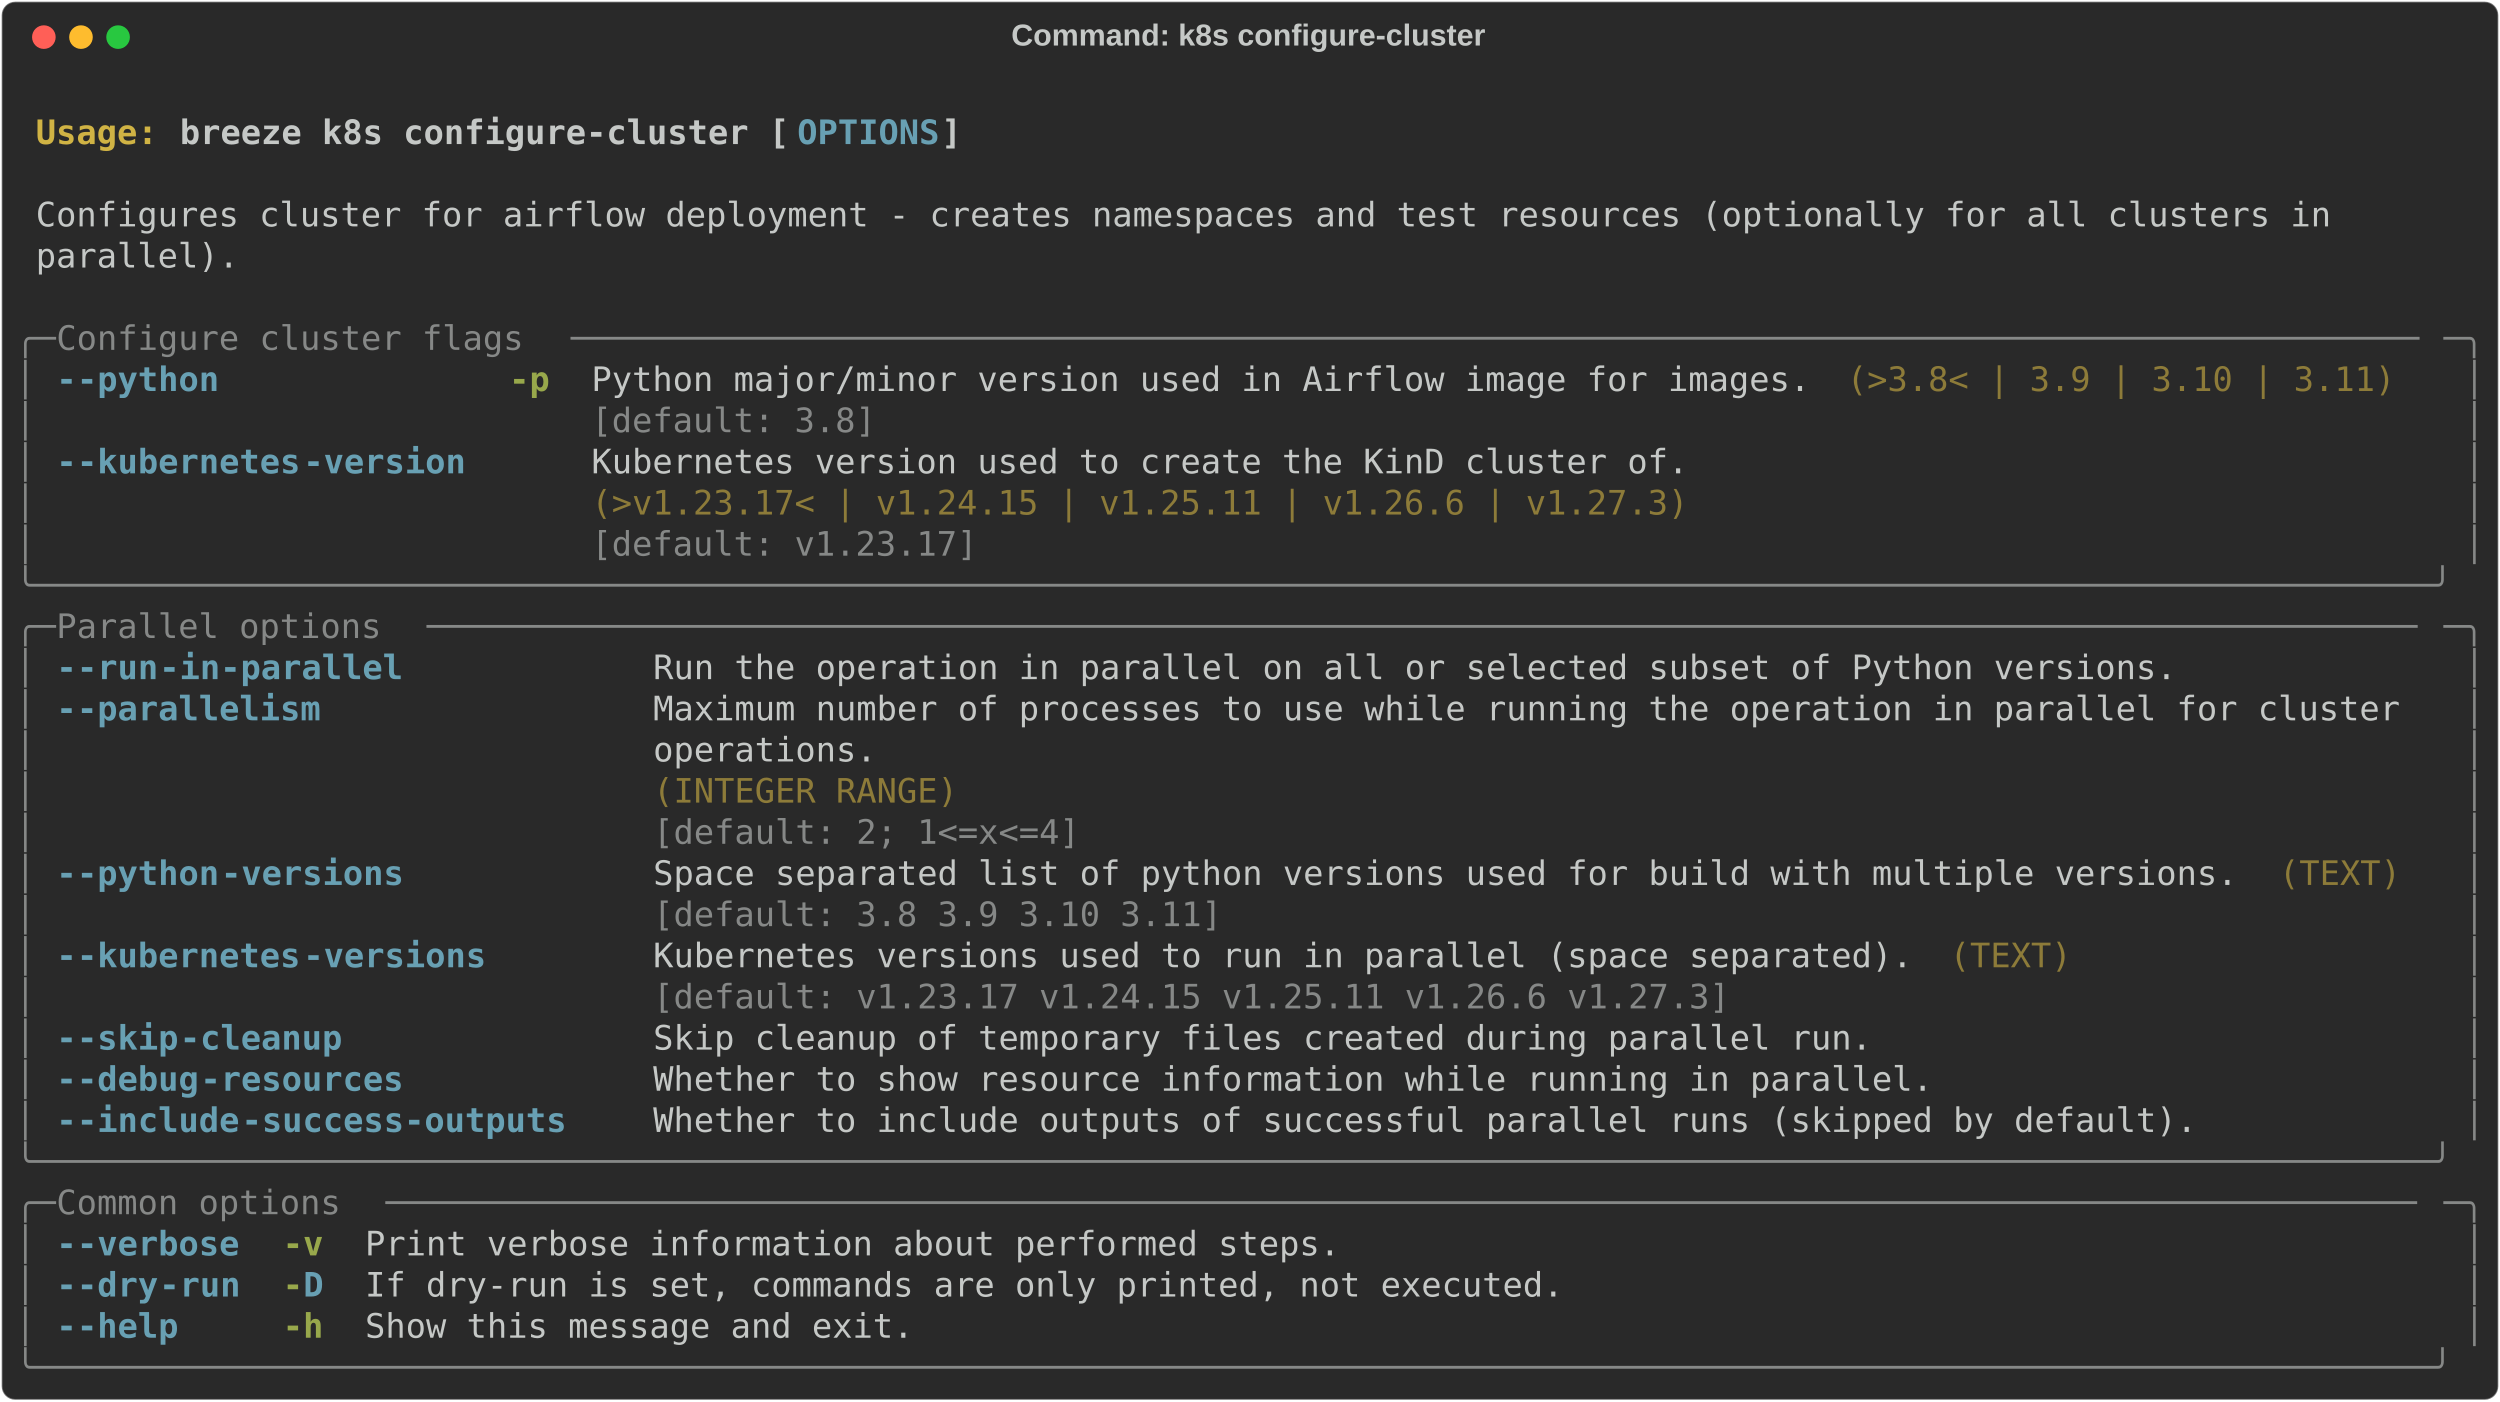
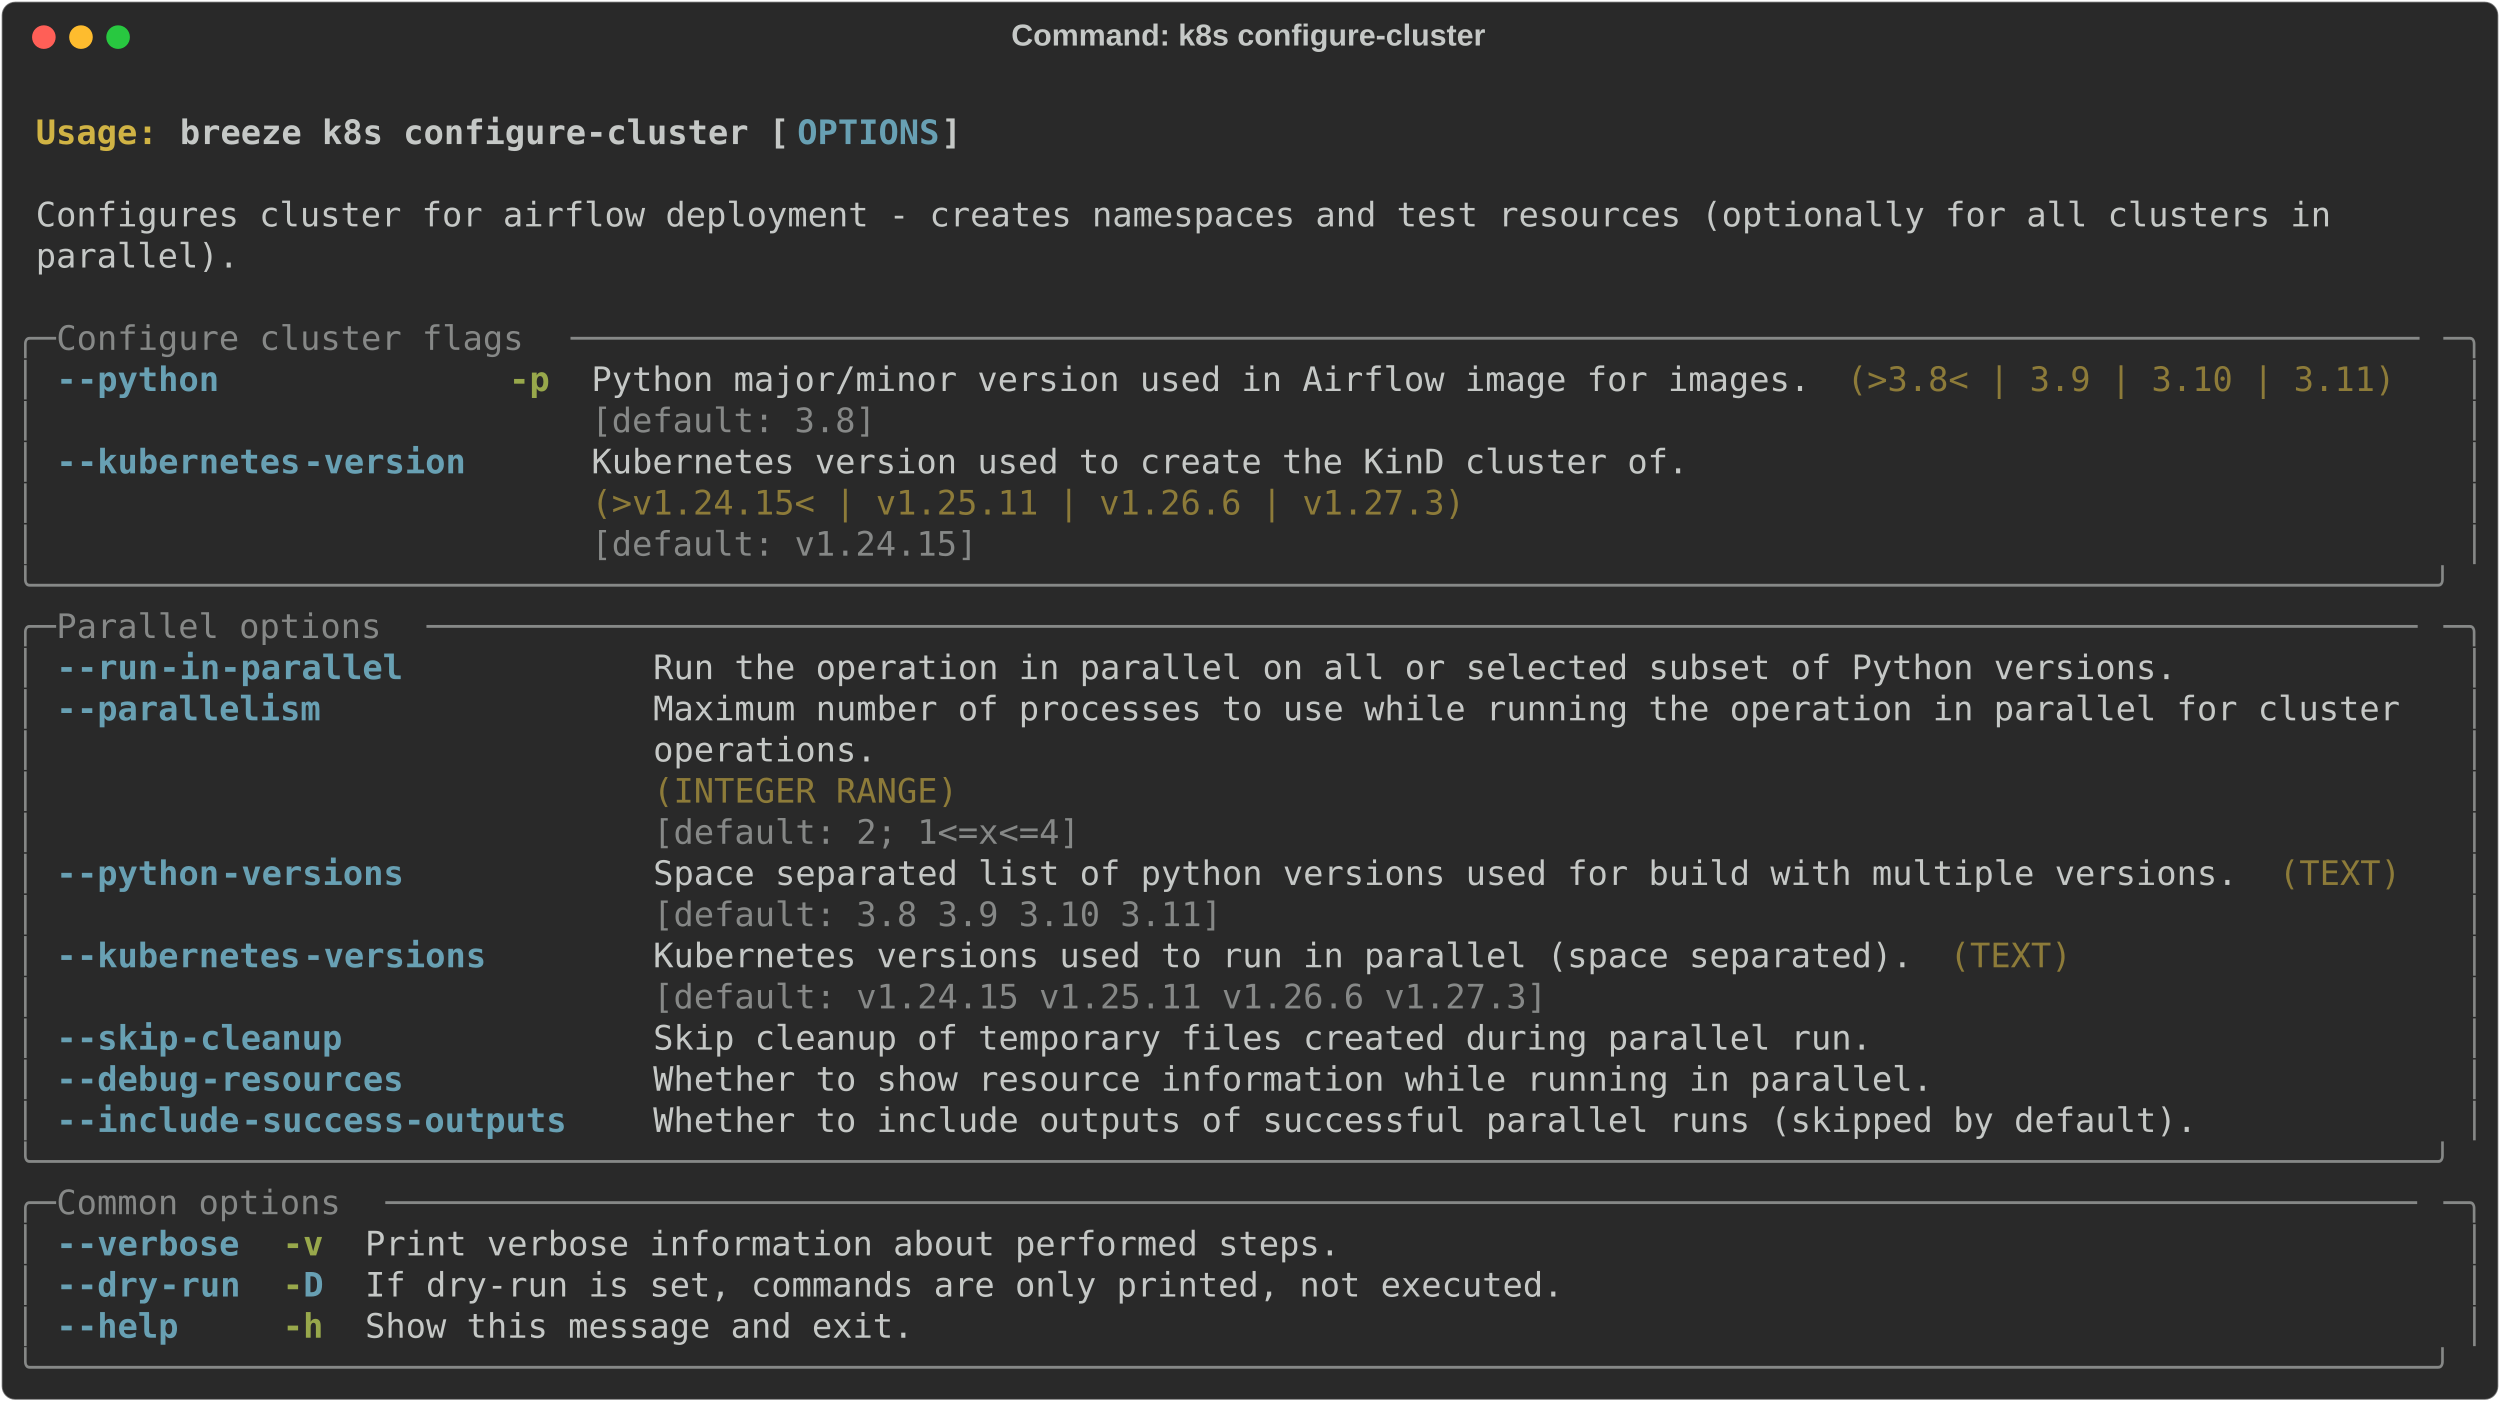
<svg xmlns="http://www.w3.org/2000/svg" class="rich-terminal" viewBox="0 0 1482 830.8">
  <style>

    @font-face {
        font-family: "Fira Code";
        src: local("FiraCode-Regular"),
                url("https://cdnjs.cloudflare.com/ajax/libs/firacode/6.2.0/woff2/FiraCode-Regular.woff2") format("woff2"),
                url("https://cdnjs.cloudflare.com/ajax/libs/firacode/6.2.0/woff/FiraCode-Regular.woff") format("woff");
        font-style: normal;
        font-weight: 400;
    }
    @font-face {
        font-family: "Fira Code";
        src: local("FiraCode-Bold"),
                url("https://cdnjs.cloudflare.com/ajax/libs/firacode/6.2.0/woff2/FiraCode-Bold.woff2") format("woff2"),
                url("https://cdnjs.cloudflare.com/ajax/libs/firacode/6.2.0/woff/FiraCode-Bold.woff") format("woff");
        font-style: bold;
        font-weight: 700;
    }

    .breeze-k8s-configure-cluster-matrix {
        font-family: Fira Code, monospace;
        font-size: 20px;
        line-height: 24.4px;
        font-variant-east-asian: full-width;
    }

    .breeze-k8s-configure-cluster-title {
        font-size: 18px;
        font-weight: bold;
        font-family: arial;
    }

    .breeze-k8s-configure-cluster-r1 { fill: #c5c8c6;font-weight: bold }
.breeze-k8s-configure-cluster-r2 { fill: #c5c8c6 }
.breeze-k8s-configure-cluster-r3 { fill: #d0b344;font-weight: bold }
.breeze-k8s-configure-cluster-r4 { fill: #68a0b3;font-weight: bold }
.breeze-k8s-configure-cluster-r5 { fill: #868887 }
.breeze-k8s-configure-cluster-r6 { fill: #98a84b;font-weight: bold }
.breeze-k8s-configure-cluster-r7 { fill: #8d7b39 }
    </style>
  <defs>
    <clipPath id="breeze-k8s-configure-cluster-clip-terminal">
      <rect x="0" y="0" width="1463.0" height="779.8" />
    </clipPath>
    <clipPath id="breeze-k8s-configure-cluster-line-0">
      <rect x="0" y="1.5" width="1464" height="24.65" />
    </clipPath>
    <clipPath id="breeze-k8s-configure-cluster-line-1">
      <rect x="0" y="25.9" width="1464" height="24.65" />
    </clipPath>
    <clipPath id="breeze-k8s-configure-cluster-line-2">
      <rect x="0" y="50.3" width="1464" height="24.65" />
    </clipPath>
    <clipPath id="breeze-k8s-configure-cluster-line-3">
      <rect x="0" y="74.7" width="1464" height="24.65" />
    </clipPath>
    <clipPath id="breeze-k8s-configure-cluster-line-4">
      <rect x="0" y="99.1" width="1464" height="24.65" />
    </clipPath>
    <clipPath id="breeze-k8s-configure-cluster-line-5">
      <rect x="0" y="123.5" width="1464" height="24.65" />
    </clipPath>
    <clipPath id="breeze-k8s-configure-cluster-line-6">
      <rect x="0" y="147.9" width="1464" height="24.65" />
    </clipPath>
    <clipPath id="breeze-k8s-configure-cluster-line-7">
      <rect x="0" y="172.3" width="1464" height="24.65" />
    </clipPath>
    <clipPath id="breeze-k8s-configure-cluster-line-8">
      <rect x="0" y="196.7" width="1464" height="24.65" />
    </clipPath>
    <clipPath id="breeze-k8s-configure-cluster-line-9">
      <rect x="0" y="221.1" width="1464" height="24.65" />
    </clipPath>
    <clipPath id="breeze-k8s-configure-cluster-line-10">
      <rect x="0" y="245.5" width="1464" height="24.65" />
    </clipPath>
    <clipPath id="breeze-k8s-configure-cluster-line-11">
      <rect x="0" y="269.9" width="1464" height="24.65" />
    </clipPath>
    <clipPath id="breeze-k8s-configure-cluster-line-12">
      <rect x="0" y="294.3" width="1464" height="24.65" />
    </clipPath>
    <clipPath id="breeze-k8s-configure-cluster-line-13">
      <rect x="0" y="318.7" width="1464" height="24.65" />
    </clipPath>
    <clipPath id="breeze-k8s-configure-cluster-line-14">
      <rect x="0" y="343.1" width="1464" height="24.65" />
    </clipPath>
    <clipPath id="breeze-k8s-configure-cluster-line-15">
      <rect x="0" y="367.5" width="1464" height="24.65" />
    </clipPath>
    <clipPath id="breeze-k8s-configure-cluster-line-16">
      <rect x="0" y="391.9" width="1464" height="24.65" />
    </clipPath>
    <clipPath id="breeze-k8s-configure-cluster-line-17">
      <rect x="0" y="416.3" width="1464" height="24.65" />
    </clipPath>
    <clipPath id="breeze-k8s-configure-cluster-line-18">
      <rect x="0" y="440.7" width="1464" height="24.65" />
    </clipPath>
    <clipPath id="breeze-k8s-configure-cluster-line-19">
      <rect x="0" y="465.1" width="1464" height="24.65" />
    </clipPath>
    <clipPath id="breeze-k8s-configure-cluster-line-20">
      <rect x="0" y="489.5" width="1464" height="24.65" />
    </clipPath>
    <clipPath id="breeze-k8s-configure-cluster-line-21">
      <rect x="0" y="513.9" width="1464" height="24.65" />
    </clipPath>
    <clipPath id="breeze-k8s-configure-cluster-line-22">
      <rect x="0" y="538.3" width="1464" height="24.65" />
    </clipPath>
    <clipPath id="breeze-k8s-configure-cluster-line-23">
      <rect x="0" y="562.7" width="1464" height="24.65" />
    </clipPath>
    <clipPath id="breeze-k8s-configure-cluster-line-24">
      <rect x="0" y="587.1" width="1464" height="24.65" />
    </clipPath>
    <clipPath id="breeze-k8s-configure-cluster-line-25">
      <rect x="0" y="611.5" width="1464" height="24.65" />
    </clipPath>
    <clipPath id="breeze-k8s-configure-cluster-line-26">
      <rect x="0" y="635.9" width="1464" height="24.65" />
    </clipPath>
    <clipPath id="breeze-k8s-configure-cluster-line-27">
      <rect x="0" y="660.3" width="1464" height="24.65" />
    </clipPath>
    <clipPath id="breeze-k8s-configure-cluster-line-28">
      <rect x="0" y="684.7" width="1464" height="24.65" />
    </clipPath>
    <clipPath id="breeze-k8s-configure-cluster-line-29">
      <rect x="0" y="709.1" width="1464" height="24.65" />
    </clipPath>
    <clipPath id="breeze-k8s-configure-cluster-line-30">
      <rect x="0" y="733.5" width="1464" height="24.65" />
    </clipPath>
  </defs>
  <rect fill="#292929" stroke="rgba(255,255,255,0.35)" stroke-width="1" x="1" y="1" width="1480" height="828.8" rx="8" />
  <text class="breeze-k8s-configure-cluster-title" fill="#c5c8c6" text-anchor="middle" x="740" y="27">Command: k8s configure-cluster</text>
  <g transform="translate(26,22)">
    <circle cx="0" cy="0" r="7" fill="#ff5f57" />
    <circle cx="22" cy="0" r="7" fill="#febc2e" />
    <circle cx="44" cy="0" r="7" fill="#28c840" />
  </g>
  <g transform="translate(9, 41)" clip-path="url(#breeze-k8s-configure-cluster-clip-terminal)">
    <g class="breeze-k8s-configure-cluster-matrix">
      <text class="breeze-k8s-configure-cluster-r2" x="1464" y="20" textLength="12.2" clip-path="url(#breeze-k8s-configure-cluster-line-0)">
</text>
      <text class="breeze-k8s-configure-cluster-r3" x="12.2" y="44.4" textLength="85.4" clip-path="url(#breeze-k8s-configure-cluster-line-1)">Usage: </text>
      <text class="breeze-k8s-configure-cluster-r1" x="97.6" y="44.4" textLength="366" clip-path="url(#breeze-k8s-configure-cluster-line-1)">breeze k8s configure-cluster [</text>
      <text class="breeze-k8s-configure-cluster-r4" x="463.6" y="44.4" textLength="85.4" clip-path="url(#breeze-k8s-configure-cluster-line-1)">OPTIONS</text>
      <text class="breeze-k8s-configure-cluster-r1" x="549" y="44.4" textLength="12.2" clip-path="url(#breeze-k8s-configure-cluster-line-1)">]</text>
      <text class="breeze-k8s-configure-cluster-r2" x="1464" y="44.4" textLength="12.2" clip-path="url(#breeze-k8s-configure-cluster-line-1)">
</text>
      <text class="breeze-k8s-configure-cluster-r2" x="1464" y="68.8" textLength="12.2" clip-path="url(#breeze-k8s-configure-cluster-line-2)">
</text>
      <text class="breeze-k8s-configure-cluster-r2" x="12.2" y="93.2" textLength="1390.8" clip-path="url(#breeze-k8s-configure-cluster-line-3)">Configures cluster for airflow deployment - creates namespaces and test resources (optionally for all clusters in </text>
      <text class="breeze-k8s-configure-cluster-r2" x="1464" y="93.2" textLength="12.2" clip-path="url(#breeze-k8s-configure-cluster-line-3)">
</text>
      <text class="breeze-k8s-configure-cluster-r2" x="12.2" y="117.6" textLength="122" clip-path="url(#breeze-k8s-configure-cluster-line-4)">parallel).</text>
      <text class="breeze-k8s-configure-cluster-r2" x="1464" y="117.6" textLength="12.2" clip-path="url(#breeze-k8s-configure-cluster-line-4)">
</text>
      <text class="breeze-k8s-configure-cluster-r2" x="1464" y="142" textLength="12.2" clip-path="url(#breeze-k8s-configure-cluster-line-5)">
</text>
      <text class="breeze-k8s-configure-cluster-r5" x="0" y="166.4" textLength="24.4" clip-path="url(#breeze-k8s-configure-cluster-line-6)">╭─</text>
      <text class="breeze-k8s-configure-cluster-r5" x="24.4" y="166.4" textLength="305" clip-path="url(#breeze-k8s-configure-cluster-line-6)"> Configure cluster flags </text>
      <text class="breeze-k8s-configure-cluster-r5" x="329.4" y="166.4" textLength="1110.2" clip-path="url(#breeze-k8s-configure-cluster-line-6)">───────────────────────────────────────────────────────────────────────────────────────────</text>
      <text class="breeze-k8s-configure-cluster-r5" x="1439.6" y="166.4" textLength="24.4" clip-path="url(#breeze-k8s-configure-cluster-line-6)">─╮</text>
      <text class="breeze-k8s-configure-cluster-r2" x="1464" y="166.4" textLength="12.2" clip-path="url(#breeze-k8s-configure-cluster-line-6)">
</text>
      <text class="breeze-k8s-configure-cluster-r5" x="0" y="190.8" textLength="12.2" clip-path="url(#breeze-k8s-configure-cluster-line-7)">│</text>
      <text class="breeze-k8s-configure-cluster-r4" x="24.4" y="190.8" textLength="12.2" clip-path="url(#breeze-k8s-configure-cluster-line-7)">-</text>
      <text class="breeze-k8s-configure-cluster-r4" x="36.6" y="190.8" textLength="85.4" clip-path="url(#breeze-k8s-configure-cluster-line-7)">-python</text>
      <text class="breeze-k8s-configure-cluster-r6" x="292.8" y="190.8" textLength="24.4" clip-path="url(#breeze-k8s-configure-cluster-line-7)">-p</text>
      <text class="breeze-k8s-configure-cluster-r2" x="341.6" y="190.8" textLength="732" clip-path="url(#breeze-k8s-configure-cluster-line-7)">Python major/minor version used in Airflow image for images.</text>
      <text class="breeze-k8s-configure-cluster-r7" x="1085.8" y="190.8" textLength="329.4" clip-path="url(#breeze-k8s-configure-cluster-line-7)">(&gt;3.8&lt; | 3.9 | 3.10 | 3.11)</text>
      <text class="breeze-k8s-configure-cluster-r5" x="1451.8" y="190.8" textLength="12.2" clip-path="url(#breeze-k8s-configure-cluster-line-7)">│</text>
      <text class="breeze-k8s-configure-cluster-r2" x="1464" y="190.8" textLength="12.2" clip-path="url(#breeze-k8s-configure-cluster-line-7)">
</text>
      <text class="breeze-k8s-configure-cluster-r5" x="0" y="215.2" textLength="12.2" clip-path="url(#breeze-k8s-configure-cluster-line-8)">│</text>
      <text class="breeze-k8s-configure-cluster-r5" x="341.6" y="215.2" textLength="732" clip-path="url(#breeze-k8s-configure-cluster-line-8)">[default: 3.8]                                              </text>
      <text class="breeze-k8s-configure-cluster-r5" x="1451.8" y="215.2" textLength="12.2" clip-path="url(#breeze-k8s-configure-cluster-line-8)">│</text>
      <text class="breeze-k8s-configure-cluster-r2" x="1464" y="215.2" textLength="12.2" clip-path="url(#breeze-k8s-configure-cluster-line-8)">
</text>
      <text class="breeze-k8s-configure-cluster-r5" x="0" y="239.6" textLength="12.2" clip-path="url(#breeze-k8s-configure-cluster-line-9)">│</text>
      <text class="breeze-k8s-configure-cluster-r4" x="24.4" y="239.6" textLength="12.2" clip-path="url(#breeze-k8s-configure-cluster-line-9)">-</text>
      <text class="breeze-k8s-configure-cluster-r4" x="36.6" y="239.6" textLength="134.2" clip-path="url(#breeze-k8s-configure-cluster-line-9)">-kubernetes</text>
      <text class="breeze-k8s-configure-cluster-r4" x="170.8" y="239.6" textLength="97.6" clip-path="url(#breeze-k8s-configure-cluster-line-9)">-version</text>
      <text class="breeze-k8s-configure-cluster-r2" x="341.6" y="239.6" textLength="658.8" clip-path="url(#breeze-k8s-configure-cluster-line-9)">Kubernetes version used to create the KinD cluster of.</text>
      <text class="breeze-k8s-configure-cluster-r5" x="1451.8" y="239.6" textLength="12.2" clip-path="url(#breeze-k8s-configure-cluster-line-9)">│</text>
      <text class="breeze-k8s-configure-cluster-r2" x="1464" y="239.6" textLength="12.2" clip-path="url(#breeze-k8s-configure-cluster-line-9)">
</text>
      <text class="breeze-k8s-configure-cluster-r5" x="0" y="264" textLength="12.2" clip-path="url(#breeze-k8s-configure-cluster-line-10)">│</text>
-       <text class="breeze-k8s-configure-cluster-r7" x="341.6" y="264" textLength="658.8" clip-path="url(#breeze-k8s-configure-cluster-line-10)">(&gt;v1.23.17&lt; | v1.24.15 | v1.25.11 | v1.26.6 | v1.27.3)</text>
+       <text class="breeze-k8s-configure-cluster-r7" x="341.6" y="264" textLength="658.8" clip-path="url(#breeze-k8s-configure-cluster-line-10)">(&gt;v1.24.15&lt; | v1.25.11 | v1.26.6 | v1.27.3)           </text>
      <text class="breeze-k8s-configure-cluster-r5" x="1451.8" y="264" textLength="12.2" clip-path="url(#breeze-k8s-configure-cluster-line-10)">│</text>
      <text class="breeze-k8s-configure-cluster-r2" x="1464" y="264" textLength="12.2" clip-path="url(#breeze-k8s-configure-cluster-line-10)">
</text>
      <text class="breeze-k8s-configure-cluster-r5" x="0" y="288.4" textLength="12.2" clip-path="url(#breeze-k8s-configure-cluster-line-11)">│</text>
-       <text class="breeze-k8s-configure-cluster-r5" x="341.6" y="288.4" textLength="658.8" clip-path="url(#breeze-k8s-configure-cluster-line-11)">[default: v1.23.17]                                   </text>
+       <text class="breeze-k8s-configure-cluster-r5" x="341.6" y="288.4" textLength="658.8" clip-path="url(#breeze-k8s-configure-cluster-line-11)">[default: v1.24.15]                                   </text>
      <text class="breeze-k8s-configure-cluster-r5" x="1451.8" y="288.4" textLength="12.2" clip-path="url(#breeze-k8s-configure-cluster-line-11)">│</text>
      <text class="breeze-k8s-configure-cluster-r2" x="1464" y="288.4" textLength="12.2" clip-path="url(#breeze-k8s-configure-cluster-line-11)">
</text>
      <text class="breeze-k8s-configure-cluster-r5" x="0" y="312.8" textLength="1464" clip-path="url(#breeze-k8s-configure-cluster-line-12)">╰──────────────────────────────────────────────────────────────────────────────────────────────────────────────────────╯</text>
      <text class="breeze-k8s-configure-cluster-r2" x="1464" y="312.8" textLength="12.2" clip-path="url(#breeze-k8s-configure-cluster-line-12)">
</text>
      <text class="breeze-k8s-configure-cluster-r5" x="0" y="337.2" textLength="24.4" clip-path="url(#breeze-k8s-configure-cluster-line-13)">╭─</text>
      <text class="breeze-k8s-configure-cluster-r5" x="24.4" y="337.2" textLength="219.6" clip-path="url(#breeze-k8s-configure-cluster-line-13)"> Parallel options </text>
      <text class="breeze-k8s-configure-cluster-r5" x="244" y="337.2" textLength="1195.6" clip-path="url(#breeze-k8s-configure-cluster-line-13)">──────────────────────────────────────────────────────────────────────────────────────────────────</text>
      <text class="breeze-k8s-configure-cluster-r5" x="1439.6" y="337.2" textLength="24.4" clip-path="url(#breeze-k8s-configure-cluster-line-13)">─╮</text>
      <text class="breeze-k8s-configure-cluster-r2" x="1464" y="337.2" textLength="12.2" clip-path="url(#breeze-k8s-configure-cluster-line-13)">
</text>
      <text class="breeze-k8s-configure-cluster-r5" x="0" y="361.6" textLength="12.2" clip-path="url(#breeze-k8s-configure-cluster-line-14)">│</text>
      <text class="breeze-k8s-configure-cluster-r4" x="24.4" y="361.6" textLength="12.2" clip-path="url(#breeze-k8s-configure-cluster-line-14)">-</text>
      <text class="breeze-k8s-configure-cluster-r4" x="36.6" y="361.6" textLength="48.8" clip-path="url(#breeze-k8s-configure-cluster-line-14)">-run</text>
      <text class="breeze-k8s-configure-cluster-r4" x="85.4" y="361.6" textLength="146.4" clip-path="url(#breeze-k8s-configure-cluster-line-14)">-in-parallel</text>
      <text class="breeze-k8s-configure-cluster-r2" x="378.2" y="361.6" textLength="915" clip-path="url(#breeze-k8s-configure-cluster-line-14)">Run the operation in parallel on all or selected subset of Python versions.</text>
      <text class="breeze-k8s-configure-cluster-r5" x="1451.8" y="361.6" textLength="12.2" clip-path="url(#breeze-k8s-configure-cluster-line-14)">│</text>
      <text class="breeze-k8s-configure-cluster-r2" x="1464" y="361.6" textLength="12.2" clip-path="url(#breeze-k8s-configure-cluster-line-14)">
</text>
      <text class="breeze-k8s-configure-cluster-r5" x="0" y="386" textLength="12.2" clip-path="url(#breeze-k8s-configure-cluster-line-15)">│</text>
      <text class="breeze-k8s-configure-cluster-r4" x="24.4" y="386" textLength="12.2" clip-path="url(#breeze-k8s-configure-cluster-line-15)">-</text>
      <text class="breeze-k8s-configure-cluster-r4" x="36.6" y="386" textLength="146.4" clip-path="url(#breeze-k8s-configure-cluster-line-15)">-parallelism</text>
      <text class="breeze-k8s-configure-cluster-r2" x="378.2" y="386" textLength="1061.4" clip-path="url(#breeze-k8s-configure-cluster-line-15)">Maximum number of processes to use while running the operation in parallel for cluster </text>
      <text class="breeze-k8s-configure-cluster-r5" x="1451.8" y="386" textLength="12.2" clip-path="url(#breeze-k8s-configure-cluster-line-15)">│</text>
      <text class="breeze-k8s-configure-cluster-r2" x="1464" y="386" textLength="12.2" clip-path="url(#breeze-k8s-configure-cluster-line-15)">
</text>
      <text class="breeze-k8s-configure-cluster-r5" x="0" y="410.4" textLength="12.2" clip-path="url(#breeze-k8s-configure-cluster-line-16)">│</text>
      <text class="breeze-k8s-configure-cluster-r2" x="378.2" y="410.4" textLength="1061.4" clip-path="url(#breeze-k8s-configure-cluster-line-16)">operations.                                                                            </text>
      <text class="breeze-k8s-configure-cluster-r5" x="1451.8" y="410.4" textLength="12.2" clip-path="url(#breeze-k8s-configure-cluster-line-16)">│</text>
      <text class="breeze-k8s-configure-cluster-r2" x="1464" y="410.4" textLength="12.2" clip-path="url(#breeze-k8s-configure-cluster-line-16)">
</text>
      <text class="breeze-k8s-configure-cluster-r5" x="0" y="434.8" textLength="12.2" clip-path="url(#breeze-k8s-configure-cluster-line-17)">│</text>
      <text class="breeze-k8s-configure-cluster-r7" x="378.2" y="434.8" textLength="1061.4" clip-path="url(#breeze-k8s-configure-cluster-line-17)">(INTEGER RANGE)                                                                        </text>
      <text class="breeze-k8s-configure-cluster-r5" x="1451.8" y="434.8" textLength="12.2" clip-path="url(#breeze-k8s-configure-cluster-line-17)">│</text>
      <text class="breeze-k8s-configure-cluster-r2" x="1464" y="434.8" textLength="12.2" clip-path="url(#breeze-k8s-configure-cluster-line-17)">
</text>
      <text class="breeze-k8s-configure-cluster-r5" x="0" y="459.2" textLength="12.2" clip-path="url(#breeze-k8s-configure-cluster-line-18)">│</text>
      <text class="breeze-k8s-configure-cluster-r5" x="378.2" y="459.2" textLength="1061.4" clip-path="url(#breeze-k8s-configure-cluster-line-18)">[default: 2; 1&lt;=x&lt;=4]                                                                  </text>
      <text class="breeze-k8s-configure-cluster-r5" x="1451.8" y="459.2" textLength="12.2" clip-path="url(#breeze-k8s-configure-cluster-line-18)">│</text>
      <text class="breeze-k8s-configure-cluster-r2" x="1464" y="459.2" textLength="12.2" clip-path="url(#breeze-k8s-configure-cluster-line-18)">
</text>
      <text class="breeze-k8s-configure-cluster-r5" x="0" y="483.6" textLength="12.2" clip-path="url(#breeze-k8s-configure-cluster-line-19)">│</text>
      <text class="breeze-k8s-configure-cluster-r4" x="24.4" y="483.6" textLength="12.2" clip-path="url(#breeze-k8s-configure-cluster-line-19)">-</text>
      <text class="breeze-k8s-configure-cluster-r4" x="36.6" y="483.6" textLength="85.4" clip-path="url(#breeze-k8s-configure-cluster-line-19)">-python</text>
      <text class="breeze-k8s-configure-cluster-r4" x="122" y="483.6" textLength="109.8" clip-path="url(#breeze-k8s-configure-cluster-line-19)">-versions</text>
      <text class="breeze-k8s-configure-cluster-r2" x="378.2" y="483.6" textLength="951.6" clip-path="url(#breeze-k8s-configure-cluster-line-19)">Space separated list of python versions used for build with multiple versions.</text>
      <text class="breeze-k8s-configure-cluster-r7" x="1342" y="483.6" textLength="73.2" clip-path="url(#breeze-k8s-configure-cluster-line-19)">(TEXT)</text>
      <text class="breeze-k8s-configure-cluster-r5" x="1451.8" y="483.6" textLength="12.2" clip-path="url(#breeze-k8s-configure-cluster-line-19)">│</text>
      <text class="breeze-k8s-configure-cluster-r2" x="1464" y="483.6" textLength="12.2" clip-path="url(#breeze-k8s-configure-cluster-line-19)">
</text>
      <text class="breeze-k8s-configure-cluster-r5" x="0" y="508" textLength="12.2" clip-path="url(#breeze-k8s-configure-cluster-line-20)">│</text>
      <text class="breeze-k8s-configure-cluster-r5" x="378.2" y="508" textLength="951.6" clip-path="url(#breeze-k8s-configure-cluster-line-20)">[default: 3.8 3.9 3.10 3.11]                                                  </text>
      <text class="breeze-k8s-configure-cluster-r5" x="1451.8" y="508" textLength="12.2" clip-path="url(#breeze-k8s-configure-cluster-line-20)">│</text>
      <text class="breeze-k8s-configure-cluster-r2" x="1464" y="508" textLength="12.2" clip-path="url(#breeze-k8s-configure-cluster-line-20)">
</text>
      <text class="breeze-k8s-configure-cluster-r5" x="0" y="532.4" textLength="12.2" clip-path="url(#breeze-k8s-configure-cluster-line-21)">│</text>
      <text class="breeze-k8s-configure-cluster-r4" x="24.4" y="532.4" textLength="12.2" clip-path="url(#breeze-k8s-configure-cluster-line-21)">-</text>
      <text class="breeze-k8s-configure-cluster-r4" x="36.6" y="532.4" textLength="134.2" clip-path="url(#breeze-k8s-configure-cluster-line-21)">-kubernetes</text>
      <text class="breeze-k8s-configure-cluster-r4" x="170.8" y="532.4" textLength="109.8" clip-path="url(#breeze-k8s-configure-cluster-line-21)">-versions</text>
      <text class="breeze-k8s-configure-cluster-r2" x="378.2" y="532.4" textLength="756.4" clip-path="url(#breeze-k8s-configure-cluster-line-21)">Kubernetes versions used to run in parallel (space separated).</text>
      <text class="breeze-k8s-configure-cluster-r7" x="1146.8" y="532.4" textLength="73.2" clip-path="url(#breeze-k8s-configure-cluster-line-21)">(TEXT)</text>
      <text class="breeze-k8s-configure-cluster-r5" x="1451.8" y="532.4" textLength="12.2" clip-path="url(#breeze-k8s-configure-cluster-line-21)">│</text>
      <text class="breeze-k8s-configure-cluster-r2" x="1464" y="532.4" textLength="12.2" clip-path="url(#breeze-k8s-configure-cluster-line-21)">
</text>
      <text class="breeze-k8s-configure-cluster-r5" x="0" y="556.8" textLength="12.2" clip-path="url(#breeze-k8s-configure-cluster-line-22)">│</text>
-       <text class="breeze-k8s-configure-cluster-r5" x="378.2" y="556.8" textLength="756.4" clip-path="url(#breeze-k8s-configure-cluster-line-22)">[default: v1.23.17 v1.24.15 v1.25.11 v1.26.6 v1.27.3]         </text>
+       <text class="breeze-k8s-configure-cluster-r5" x="378.2" y="556.8" textLength="756.4" clip-path="url(#breeze-k8s-configure-cluster-line-22)">[default: v1.24.15 v1.25.11 v1.26.6 v1.27.3]                  </text>
      <text class="breeze-k8s-configure-cluster-r5" x="1451.8" y="556.8" textLength="12.2" clip-path="url(#breeze-k8s-configure-cluster-line-22)">│</text>
      <text class="breeze-k8s-configure-cluster-r2" x="1464" y="556.8" textLength="12.2" clip-path="url(#breeze-k8s-configure-cluster-line-22)">
</text>
      <text class="breeze-k8s-configure-cluster-r5" x="0" y="581.2" textLength="12.2" clip-path="url(#breeze-k8s-configure-cluster-line-23)">│</text>
      <text class="breeze-k8s-configure-cluster-r4" x="24.4" y="581.2" textLength="12.2" clip-path="url(#breeze-k8s-configure-cluster-line-23)">-</text>
      <text class="breeze-k8s-configure-cluster-r4" x="36.6" y="581.2" textLength="61" clip-path="url(#breeze-k8s-configure-cluster-line-23)">-skip</text>
      <text class="breeze-k8s-configure-cluster-r4" x="97.6" y="581.2" textLength="97.6" clip-path="url(#breeze-k8s-configure-cluster-line-23)">-cleanup</text>
      <text class="breeze-k8s-configure-cluster-r2" x="378.2" y="581.2" textLength="732" clip-path="url(#breeze-k8s-configure-cluster-line-23)">Skip cleanup of temporary files created during parallel run.</text>
      <text class="breeze-k8s-configure-cluster-r5" x="1451.8" y="581.2" textLength="12.2" clip-path="url(#breeze-k8s-configure-cluster-line-23)">│</text>
      <text class="breeze-k8s-configure-cluster-r2" x="1464" y="581.2" textLength="12.2" clip-path="url(#breeze-k8s-configure-cluster-line-23)">
</text>
      <text class="breeze-k8s-configure-cluster-r5" x="0" y="605.6" textLength="12.2" clip-path="url(#breeze-k8s-configure-cluster-line-24)">│</text>
      <text class="breeze-k8s-configure-cluster-r4" x="24.4" y="605.6" textLength="12.2" clip-path="url(#breeze-k8s-configure-cluster-line-24)">-</text>
      <text class="breeze-k8s-configure-cluster-r4" x="36.6" y="605.6" textLength="73.2" clip-path="url(#breeze-k8s-configure-cluster-line-24)">-debug</text>
      <text class="breeze-k8s-configure-cluster-r4" x="109.8" y="605.6" textLength="122" clip-path="url(#breeze-k8s-configure-cluster-line-24)">-resources</text>
      <text class="breeze-k8s-configure-cluster-r2" x="378.2" y="605.6" textLength="768.6" clip-path="url(#breeze-k8s-configure-cluster-line-24)">Whether to show resource information while running in parallel.</text>
      <text class="breeze-k8s-configure-cluster-r5" x="1451.8" y="605.6" textLength="12.2" clip-path="url(#breeze-k8s-configure-cluster-line-24)">│</text>
      <text class="breeze-k8s-configure-cluster-r2" x="1464" y="605.6" textLength="12.2" clip-path="url(#breeze-k8s-configure-cluster-line-24)">
</text>
      <text class="breeze-k8s-configure-cluster-r5" x="0" y="630" textLength="12.2" clip-path="url(#breeze-k8s-configure-cluster-line-25)">│</text>
      <text class="breeze-k8s-configure-cluster-r4" x="24.4" y="630" textLength="12.2" clip-path="url(#breeze-k8s-configure-cluster-line-25)">-</text>
      <text class="breeze-k8s-configure-cluster-r4" x="36.6" y="630" textLength="97.6" clip-path="url(#breeze-k8s-configure-cluster-line-25)">-include</text>
      <text class="breeze-k8s-configure-cluster-r4" x="134.2" y="630" textLength="195.2" clip-path="url(#breeze-k8s-configure-cluster-line-25)">-success-outputs</text>
      <text class="breeze-k8s-configure-cluster-r2" x="378.2" y="630" textLength="927.2" clip-path="url(#breeze-k8s-configure-cluster-line-25)">Whether to include outputs of successful parallel runs (skipped by default).</text>
      <text class="breeze-k8s-configure-cluster-r5" x="1451.8" y="630" textLength="12.2" clip-path="url(#breeze-k8s-configure-cluster-line-25)">│</text>
      <text class="breeze-k8s-configure-cluster-r2" x="1464" y="630" textLength="12.2" clip-path="url(#breeze-k8s-configure-cluster-line-25)">
</text>
      <text class="breeze-k8s-configure-cluster-r5" x="0" y="654.4" textLength="1464" clip-path="url(#breeze-k8s-configure-cluster-line-26)">╰──────────────────────────────────────────────────────────────────────────────────────────────────────────────────────╯</text>
      <text class="breeze-k8s-configure-cluster-r2" x="1464" y="654.4" textLength="12.2" clip-path="url(#breeze-k8s-configure-cluster-line-26)">
</text>
      <text class="breeze-k8s-configure-cluster-r5" x="0" y="678.8" textLength="24.4" clip-path="url(#breeze-k8s-configure-cluster-line-27)">╭─</text>
      <text class="breeze-k8s-configure-cluster-r5" x="24.4" y="678.8" textLength="195.2" clip-path="url(#breeze-k8s-configure-cluster-line-27)"> Common options </text>
      <text class="breeze-k8s-configure-cluster-r5" x="219.6" y="678.8" textLength="1220" clip-path="url(#breeze-k8s-configure-cluster-line-27)">────────────────────────────────────────────────────────────────────────────────────────────────────</text>
      <text class="breeze-k8s-configure-cluster-r5" x="1439.6" y="678.8" textLength="24.4" clip-path="url(#breeze-k8s-configure-cluster-line-27)">─╮</text>
      <text class="breeze-k8s-configure-cluster-r2" x="1464" y="678.8" textLength="12.2" clip-path="url(#breeze-k8s-configure-cluster-line-27)">
</text>
      <text class="breeze-k8s-configure-cluster-r5" x="0" y="703.2" textLength="12.2" clip-path="url(#breeze-k8s-configure-cluster-line-28)">│</text>
      <text class="breeze-k8s-configure-cluster-r4" x="24.4" y="703.2" textLength="12.2" clip-path="url(#breeze-k8s-configure-cluster-line-28)">-</text>
      <text class="breeze-k8s-configure-cluster-r4" x="36.6" y="703.2" textLength="97.6" clip-path="url(#breeze-k8s-configure-cluster-line-28)">-verbose</text>
      <text class="breeze-k8s-configure-cluster-r6" x="158.6" y="703.2" textLength="24.4" clip-path="url(#breeze-k8s-configure-cluster-line-28)">-v</text>
      <text class="breeze-k8s-configure-cluster-r2" x="207.4" y="703.2" textLength="585.6" clip-path="url(#breeze-k8s-configure-cluster-line-28)">Print verbose information about performed steps.</text>
      <text class="breeze-k8s-configure-cluster-r5" x="1451.8" y="703.2" textLength="12.2" clip-path="url(#breeze-k8s-configure-cluster-line-28)">│</text>
      <text class="breeze-k8s-configure-cluster-r2" x="1464" y="703.2" textLength="12.2" clip-path="url(#breeze-k8s-configure-cluster-line-28)">
</text>
      <text class="breeze-k8s-configure-cluster-r5" x="0" y="727.6" textLength="12.2" clip-path="url(#breeze-k8s-configure-cluster-line-29)">│</text>
      <text class="breeze-k8s-configure-cluster-r4" x="24.4" y="727.6" textLength="12.2" clip-path="url(#breeze-k8s-configure-cluster-line-29)">-</text>
      <text class="breeze-k8s-configure-cluster-r4" x="36.6" y="727.6" textLength="48.8" clip-path="url(#breeze-k8s-configure-cluster-line-29)">-dry</text>
      <text class="breeze-k8s-configure-cluster-r4" x="85.4" y="727.6" textLength="48.8" clip-path="url(#breeze-k8s-configure-cluster-line-29)">-run</text>
      <text class="breeze-k8s-configure-cluster-r6" x="158.6" y="727.6" textLength="12.2" clip-path="url(#breeze-k8s-configure-cluster-line-29)">-</text>
      <text class="breeze-k8s-configure-cluster-r4" x="170.8" y="727.6" textLength="12.2" clip-path="url(#breeze-k8s-configure-cluster-line-29)">D</text>
      <text class="breeze-k8s-configure-cluster-r2" x="207.4" y="727.6" textLength="719.8" clip-path="url(#breeze-k8s-configure-cluster-line-29)">If dry-run is set, commands are only printed, not executed.</text>
      <text class="breeze-k8s-configure-cluster-r5" x="1451.8" y="727.6" textLength="12.2" clip-path="url(#breeze-k8s-configure-cluster-line-29)">│</text>
      <text class="breeze-k8s-configure-cluster-r2" x="1464" y="727.6" textLength="12.2" clip-path="url(#breeze-k8s-configure-cluster-line-29)">
</text>
      <text class="breeze-k8s-configure-cluster-r5" x="0" y="752" textLength="12.2" clip-path="url(#breeze-k8s-configure-cluster-line-30)">│</text>
      <text class="breeze-k8s-configure-cluster-r4" x="24.4" y="752" textLength="12.2" clip-path="url(#breeze-k8s-configure-cluster-line-30)">-</text>
      <text class="breeze-k8s-configure-cluster-r4" x="36.6" y="752" textLength="61" clip-path="url(#breeze-k8s-configure-cluster-line-30)">-help</text>
      <text class="breeze-k8s-configure-cluster-r6" x="158.6" y="752" textLength="24.4" clip-path="url(#breeze-k8s-configure-cluster-line-30)">-h</text>
      <text class="breeze-k8s-configure-cluster-r2" x="207.4" y="752" textLength="329.4" clip-path="url(#breeze-k8s-configure-cluster-line-30)">Show this message and exit.</text>
      <text class="breeze-k8s-configure-cluster-r5" x="1451.8" y="752" textLength="12.2" clip-path="url(#breeze-k8s-configure-cluster-line-30)">│</text>
      <text class="breeze-k8s-configure-cluster-r2" x="1464" y="752" textLength="12.2" clip-path="url(#breeze-k8s-configure-cluster-line-30)">
</text>
      <text class="breeze-k8s-configure-cluster-r5" x="0" y="776.4" textLength="1464" clip-path="url(#breeze-k8s-configure-cluster-line-31)">╰──────────────────────────────────────────────────────────────────────────────────────────────────────────────────────╯</text>
      <text class="breeze-k8s-configure-cluster-r2" x="1464" y="776.4" textLength="12.2" clip-path="url(#breeze-k8s-configure-cluster-line-31)">
</text>
    </g>
  </g>
</svg>
